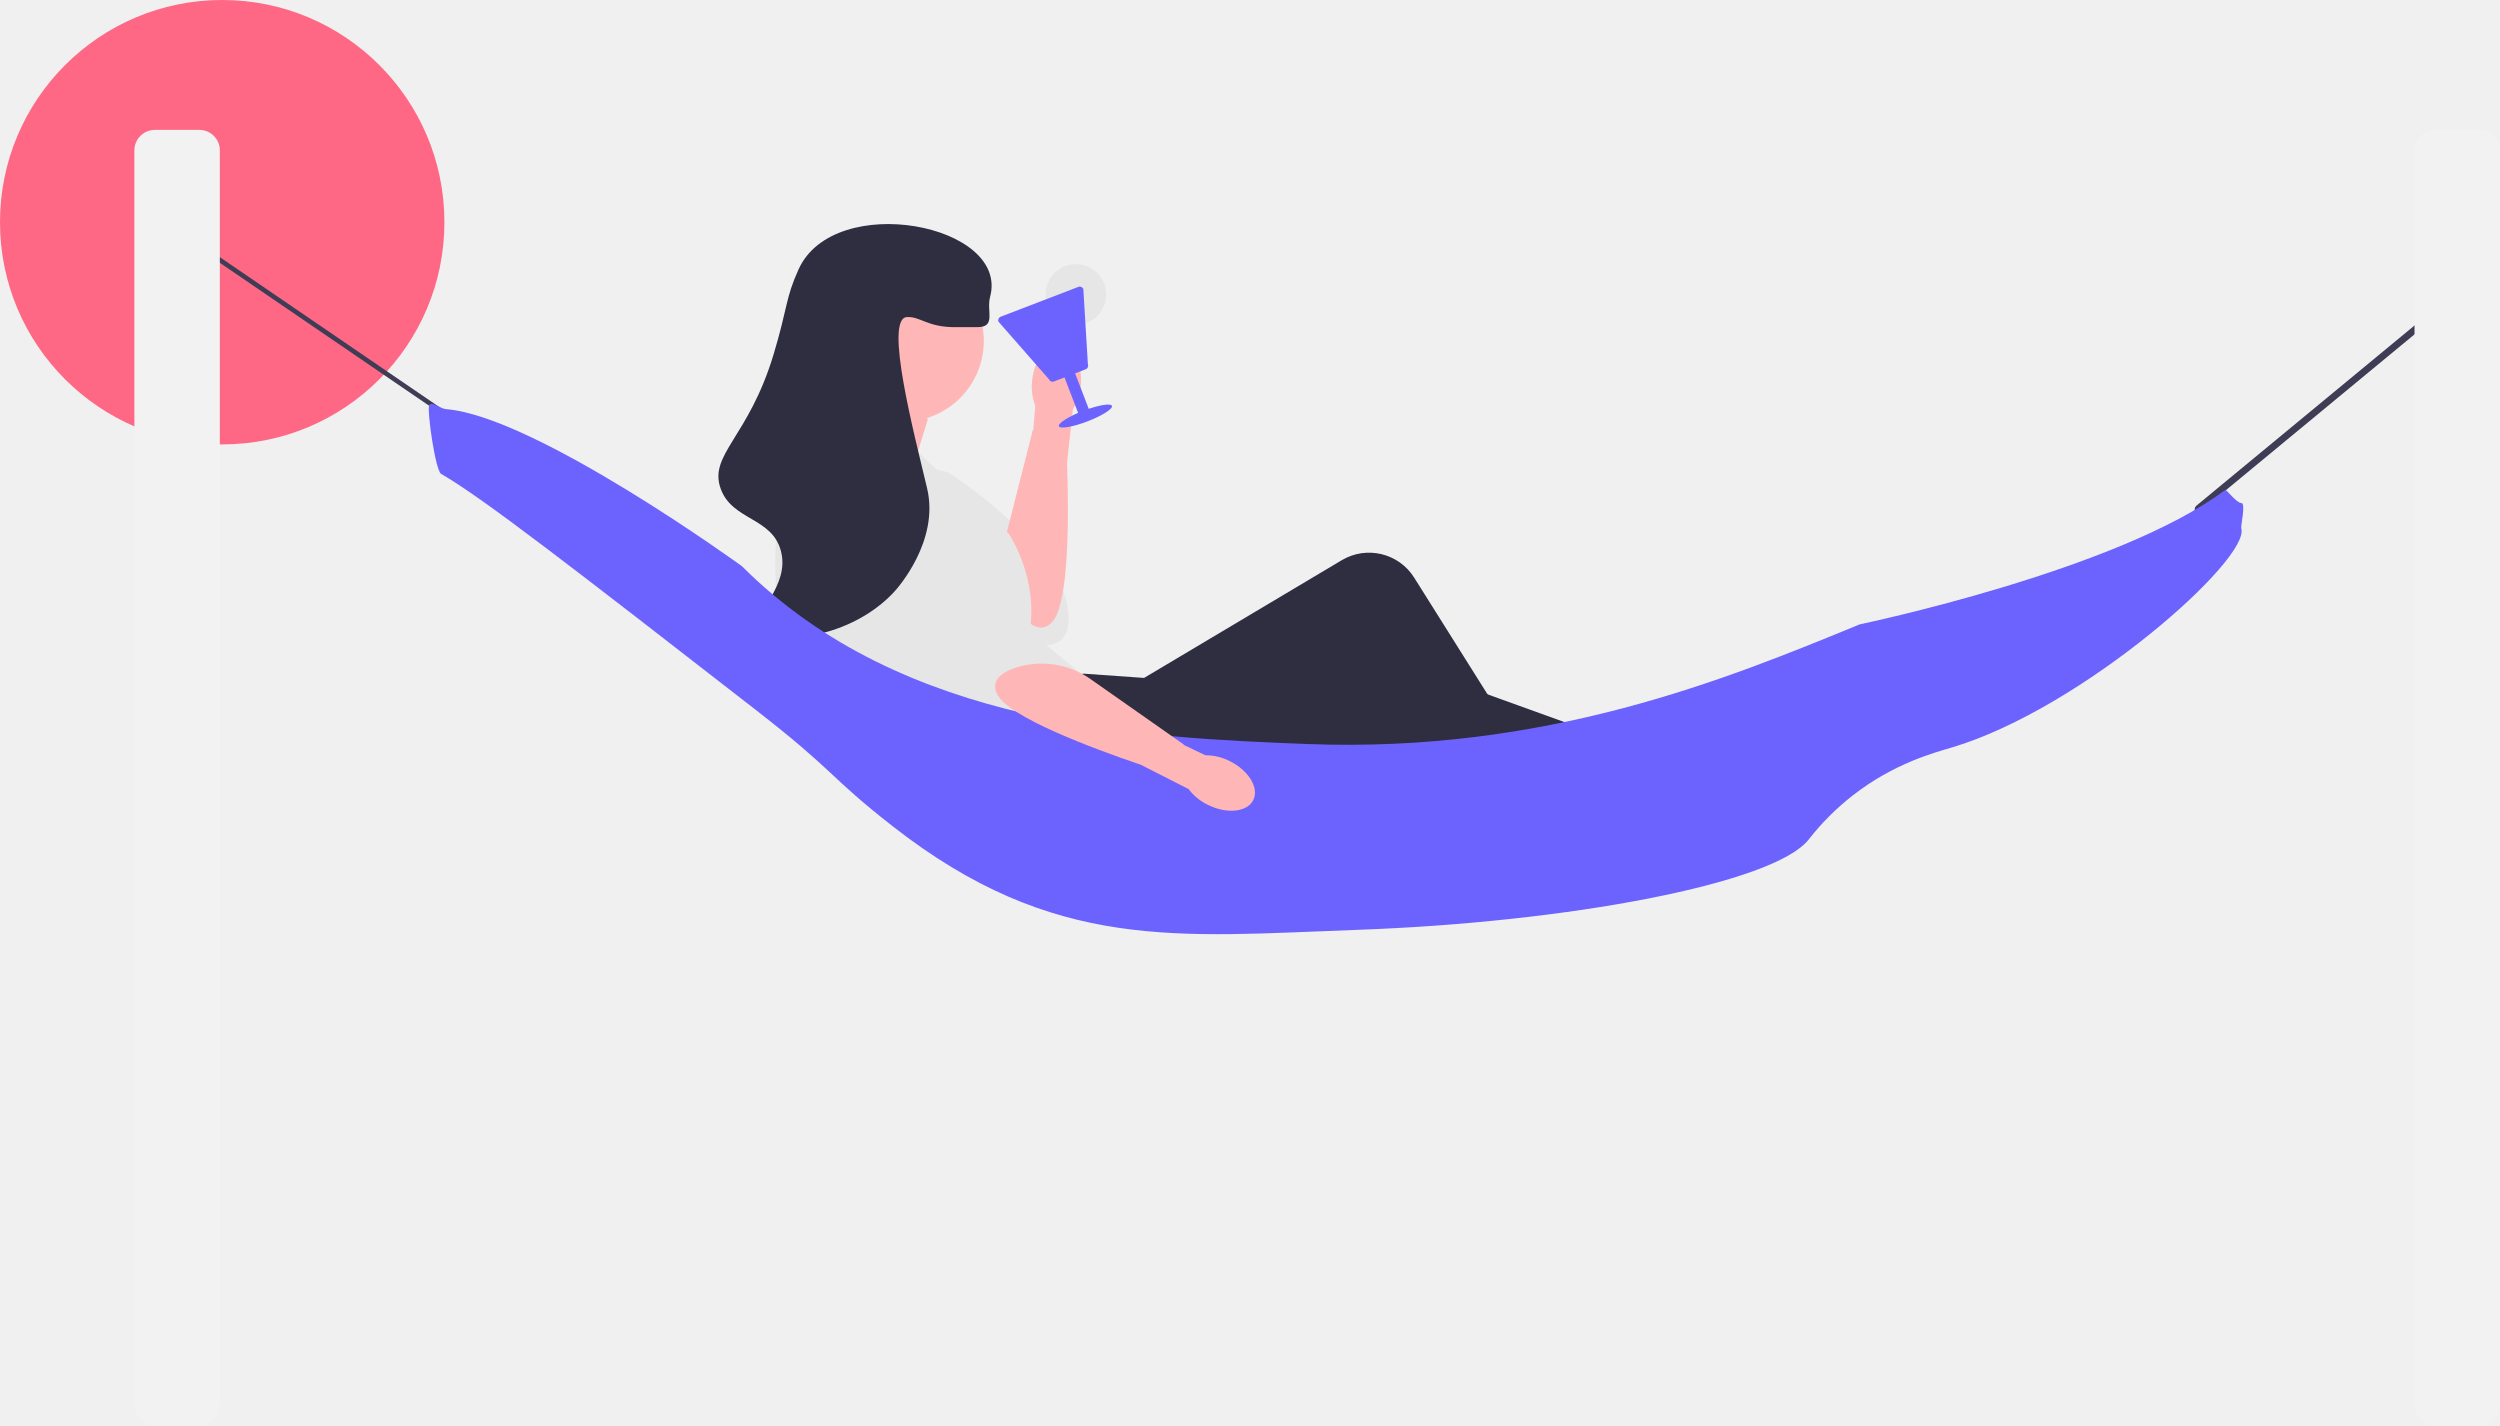
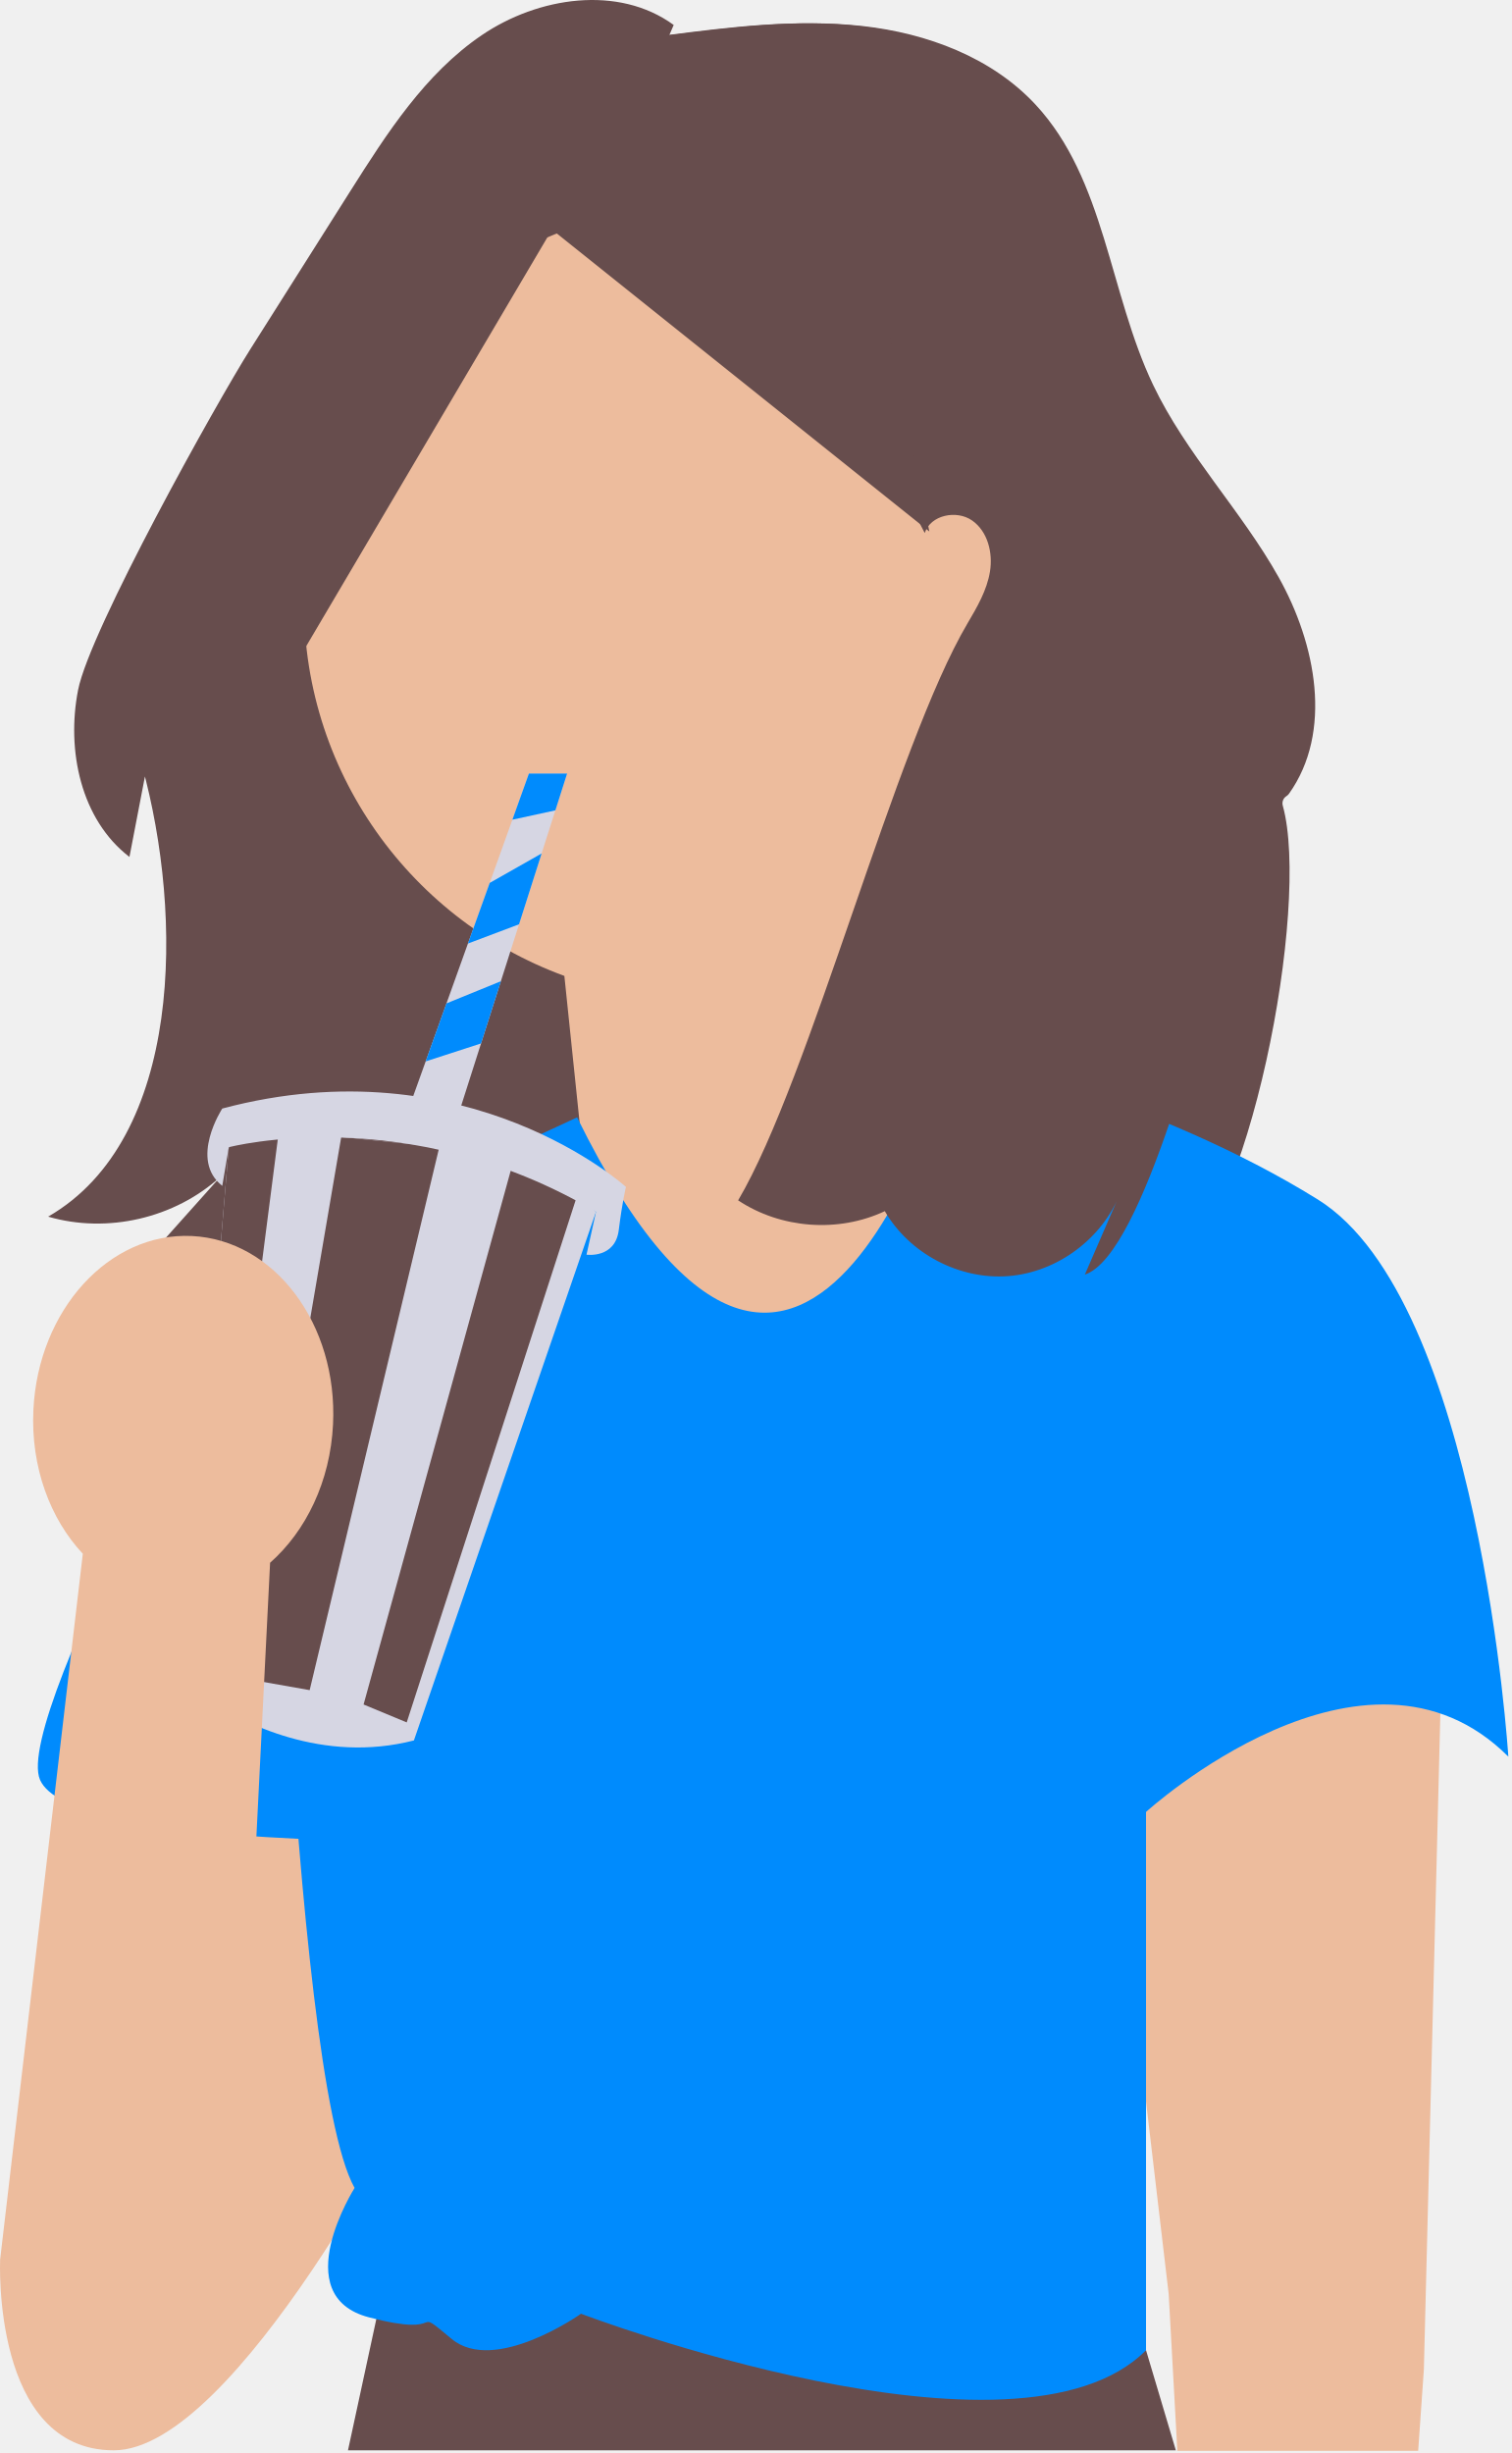
- <svg xmlns="http://www.w3.org/2000/svg" width="800.138" height="456.243" viewBox="0 0 800.138 456.243" role="img" artist="Katerina Limpitsouni" source="https://undraw.co/">
-   <g transform="translate(-555.693 -376.005)">
-     <circle cx="71.118" cy="71.118" r="71.118" transform="translate(555.693 376.005)" fill="#ff6884" />
-     <path d="M128.286,279.236a.653.653,0,0,1-.369-.116L36.655,216.793a.817.817,0,0,1-.226-1.062.664.664,0,0,1,.965-.249l91.262,62.327a.817.817,0,0,1,.226,1.062.689.689,0,0,1-.6.364Z" transform="translate(568.941 229.357)" fill="#3f3d56" />
-     <path d="M681.324,342.866c-.287,0-.564-.246-.705-.676a1.675,1.675,0,0,1,.337-1.7L770.513,266.5c.391-.322.87-.084,1.073.532a1.675,1.675,0,0,1-.337,1.7l-89.558,73.992A.574.574,0,0,1,681.324,342.866Z" transform="translate(577.59 197.457)" fill="#3f3d56" />
-     <g transform="translate(825.596 486.43)">
-       <path d="M279.456,314.567s-8.04,12.631-1.427,20.069,46.588,37.071,46.588,37.071,25.184,15.441,22.717-5.825-38.367-44.025-38.367-44.025l-29.511-7.29Z" transform="translate(-275.419 -281.114)" fill="#e6e6e6" />
-       <path d="M334.332,288.026c-4.3-.415-8.314,4.726-8.966,11.486a16.99,16.99,0,0,0,1.028,7.958l-.643,7.669-.132.013-8.954,35.215a27.069,27.069,0,0,0,4.889,23.562c3.136,3.927,6.829,6.324,10.19,2.783,5.577-5.876,5.4-34.594,4.812-51.015l1.848-17.068a16.989,16.989,0,0,0,2.532-7.616c.653-6.757-2.3-12.571-6.6-12.986Z" transform="translate(-264.947 -288.003)" fill="#ffb6b6" />
-     </g>
-     <path d="M303.083,310.146l-5.435,17.665-23.1-5.435-1.359-28.536Z" transform="translate(549.598 199.941)" fill="#ffb6b6" />
-     <path d="M274.383,313.262l29.894,2.718,11.978,11.7L332.813,341.8s9.512,13.588,6.794,31.253l16.306,13.588-40.765,41.792-51.636-43.151s-17.665-52.995,10.871-72.018Z" transform="translate(545.687 204.978)" fill="#e6e6e6" />
-     <path d="M333.3,380.862l11.866-1.359,19.259,1.359,63.273-37.679a17.06,17.06,0,0,1,23.172,5.579l50.926,81.018-16.306,10.871-50.277-51.636-62.7,51.636S308.836,473.958,303.4,421.3L333.3,380.862Z" transform="translate(557.434 212.114)" fill="#2f2e41" />
-     <path d="M358.43,421.286l101.913-9.512,88.935,17.26,12.977-13.183L430.448,368.292l-47.559,12.229Z" transform="translate(571.705 219.25)" fill="#2f2e41" />
-     <path d="M268.8,322.037s-9.351,11.694-3.576,19.8S307.557,383.7,307.557,383.7s23.378,18.058,23.212-3.35-33.413-47.894-33.413-47.894Z" transform="translate(547.044 207.254)" fill="#e6e6e6" />
-     <g transform="translate(785.618 447.716)">
-       <ellipse cx="25.799" cy="25.799" rx="25.799" ry="25.799" transform="translate(33.34 11.625)" fill="#ffb6b6" />
-       <path d="M326.6,290.252c-6.617-.016-6.992.028-8.062,0-8.207-.216-10.353-3.445-14.512-3.225-7.424.393,2.375,37.616,6.45,54.824,4,16.877-9.51,32-10.481,33.056-13.71,14.91-37.792,17.637-41.924,11.287-3.345-5.139,8.509-12.954,5.644-24.187-2.8-10.981-15.734-9.811-19.35-20.156-3.786-10.833,8.937-16.3,16.931-42.73,4.591-15.181,3.779-18.009,8.062-27.412,11.45-25.133,67.574-14.432,61.274,8.869-1.219,4.507,2.025,9.689-4.031,9.675Z" transform="translate(-243.674 -257.262)" fill="#2f2e41" />
-     </g>
-     <path d="M169.506,296.833c28.643,2.3,94.684,50.269,94.684,50.269C315.9,398.876,393.137,401.946,444.72,404c76.7,3.049,134.755-20.823,177.247-38.294,0,0,82.861-17.249,116.991-43.046.1-.324,3.754,4.318,5.077,4.219,1.583-.118-.2,7.455,0,8.046,3.278,9.692-50.893,57.778-92.526,70.169-5.672,1.688-18.539,5.05-31.729,15.318a81.175,81.175,0,0,0-14.224,14.224c-11.171,14.06-76.983,26.447-144.3,28.849-57.575,2.055-97.155,7.246-148.92-33.225-20.531-16.052-18.069-17.237-43.765-37.2-58.275-45.274-87.413-67.911-100.659-75.494-1.836-1.051-4.478-19.9-3.872-21.822C164.589,293.985,167.452,296.668,169.506,296.833Z" transform="translate(528.969 210.119)" fill="#6c63ff" />
-     <path d="M396.628,412.636c1.914-3.873-1.467-9.451-7.554-12.46a16.989,16.989,0,0,0-7.8-1.864l-6.941-3.324.035-.128L344.62,373.988a27.07,27.07,0,0,0-23.763-3.794c-4.785,1.538-8.337,4.139-6.219,8.539,3.514,7.3,30.423,17.33,45.984,22.61l15.3,7.787a16.99,16.99,0,0,0,6.221,5.071c6.085,3.009,12.57,2.309,14.485-1.564Z" transform="translate(560.186 219.42)" fill="#ffb6b6" />
-     <path d="M6.565,0H20.788a6.565,6.565,0,0,1,6.565,6.565V408.107a6.565,6.565,0,0,1-6.565,6.565H6.565A6.565,6.565,0,0,1,0,408.107V6.565A6.565,6.565,0,0,1,6.565,0Z" transform="translate(598.7 417.576)" fill="#f2f2f2" />
-     <path d="M6.565,0H20.788a6.565,6.565,0,0,1,6.565,6.565V408.107a6.565,6.565,0,0,1-6.565,6.565H6.565A6.565,6.565,0,0,1,0,408.107V6.565A6.565,6.565,0,0,1,6.565,0Z" transform="translate(1328.478 417.576)" fill="#f2f2f2" />
-     <g transform="translate(872.051 470.608) rotate(-21)">
-       <path d="M9.7,0A9.7,9.7,0,1,1,0,9.7,9.7,9.7,0,0,1,9.7,0Z" transform="translate(16.563)" fill="#e6e6e6" />
-       <path d="M1.212,0H27.887A1.212,1.212,0,0,1,29.1,1.212L21.824,24.249a1.212,1.212,0,0,1-1.212,1.212H9.7a1.212,1.212,0,0,1-1.212-1.212L0,1.212A1.212,1.212,0,0,1,1.212,0Z" transform="translate(0 7.715)" fill="#6c63ff" />
-       <path d="M0,0H3.637V15.762H0Z" transform="translate(13.337 30.752)" fill="#6c63ff" />
-       <path d="M9.094,0c5.022,0,9.094.814,9.094,1.819S14.116,3.637,9.094,3.637,0,2.823,0,1.819,4.071,0,9.094,0Z" transform="translate(6.062 45.301)" fill="#6c63ff" />
-     </g>
+ <svg xmlns="http://www.w3.org/2000/svg" width="467" height="758" viewBox="0 0 467 758" fill="none">
+   <g clip-path="url(#clip0_41_1071)">
+     <path d="M445.552 511.159L439.999 732.183L438.236 757.339H363.821L361.141 708.858L339.386 524.097L445.552 511.159Z" fill="#EDBC9D" />
+     <path d="M286.865 164.698C288.675 159.116 296.707 157.479 301.516 160.841C306.326 164.203 307.967 170.801 307.033 176.594C306.099 182.387 303.059 187.593 300.076 192.647C277.786 230.405 248.496 337.163 226.205 374.921C239.388 383.699 257.206 385.011 271.533 378.26C279.131 391.38 294.592 399.508 309.708 398.329C324.824 397.151 338.838 386.724 344.311 372.584C340.656 381.01 337.001 389.436 333.346 397.861C351.741 391.855 366.893 376.699 372.894 358.303C368.892 370.613 364.889 382.924 360.887 395.234C386.033 379.621 405.002 279.864 396.399 248.957C396.086 247.833 396.534 246.643 397.519 246.017L397.553 245.995C397.846 245.809 398.105 245.568 398.306 245.285C411.943 226.156 406.672 198.996 395.163 178.438C383.568 157.727 366.502 140.302 356.297 118.872C342.747 90.42 341.463 55.461 320.03 32.359C306.43 17.7 286.453 10.258 266.579 8.051C246.706 5.844 226.645 8.376 206.81 10.905L208.183 7.715C191.114 -4.736 166.284 -0.983 148.817 10.905C131.35 22.792 119.571 41.161 108.278 59.017C97.932 75.375 87.586 91.733 77.24 108.091C67.107 124.112 27.778 194.613 24.128 213.215C20.478 231.818 24.956 253.269 40.002 264.802C41.907 254.899 43.813 244.997 45.718 235.094L43.918 236.65C56.694 283.12 56.624 351.873 14.878 375.956C33.171 381.302 54.1 376.438 68.16 363.573L41.437 393.461C55.869 393.21 70.188 388.414 81.861 379.923L61.409 404.174L116.031 376.138L104.669 404.935C127.435 400.661 150.201 396.387 172.966 392.113" fill="#674D4D" />
+     <path d="M120.125 698.862L107.534 757.173H363.351L354.141 726.241L120.125 698.862Z" fill="#674D4D" />
+     <path d="M35.158 654.991L0.04 698.254C0.04 698.254 -2.604 757.173 35.158 757.173C72.921 757.173 128.76 646.764 128.76 646.764L89.485 547.422L26.176 531.872L35.158 654.991Z" fill="#EDBC9D" />
+     <path d="M338.969 192.128C342.12 124.503 289.852 67.129 222.228 63.978C154.603 60.828 97.228 113.096 94.077 180.72C91.523 235.565 125.42 283.661 174.396 301.564L190.779 459.103L316.135 364.165C316.135 364.165 291.613 329.746 279.377 291.654C313.441 271.265 336.984 234.757 338.969 192.128Z" fill="#EDBC9D" />
+     <path d="M294.959 325.287C294.959 325.287 250.532 491.888 178.338 345.279L82.918 389.54C82.918 389.54 89.582 640.552 109.574 676.094C109.574 676.094 88.471 709.414 114.016 716.078C139.562 722.742 126.234 711.635 139.562 722.742C152.89 733.849 179.546 714.967 179.546 714.967C179.546 714.967 314.376 766.393 354.141 726.242V559.906C354.141 559.906 421.673 498.386 466.1 542.813C466.1 542.813 457.214 401.758 407.234 370.659C357.254 339.56 294.959 325.287 294.959 325.287Z" fill="#008BFD" />
+     <path d="M103.465 401.202L82.917 389.54C82.917 389.54 3.504 530.04 12.39 550.032C21.275 570.024 125.678 568.914 125.678 568.914L103.465 401.202Z" fill="#008BFD" />
+     <path d="M205.699 10.905C225.534 8.376 245.595 5.844 265.468 8.051C285.342 10.258 305.319 17.7 318.919 32.359C340.353 55.461 341.636 90.42 355.186 118.872C365.392 140.302 382.457 157.727 394.052 178.438C405.561 198.996 410.832 226.155 397.196 245.285C396.994 245.568 396.735 245.809 396.442 245.995C395.447 246.628 394.977 247.849 395.33 248.975C404.147 277.13 391.891 310.64 366.776 326.234C370.778 313.924 374.781 301.613 378.783 289.303C372.782 307.699 353.63 387.855 335.236 393.861C338.891 385.436 342.545 377.01 346.2 368.584C340.727 382.724 326.713 393.151 311.597 394.329C296.482 395.508 281.02 387.38 273.422 374.26C259.095 381.011 241.277 379.699 228.094 370.921C250.385 333.163 276.675 230.405 298.965 192.647C301.949 187.593 304.989 182.387 305.922 176.594C306.856 170.801 305.215 164.203 300.405 160.841C295.596 157.479 287.564 159.116 285.755 164.698" fill="#674D4D" />
+     <path d="M184.169 374.467L127.903 537.814C99.714 545.067 75.035 532.46 63.595 524.975C59.252 522.143 56.82 520.043 56.82 520.043L71.258 347.889L86.186 349.4L164.222 357.33L184.169 374.467Z" fill="#D6D6E3" />
+     <path d="M175.24 239.043L171.619 250.406L167.365 263.734L160.39 285.614L154.781 303.207L148.65 322.433L140.531 347.889L125.681 344.302L131.534 327.986L137.965 310.06L144.596 291.567L151.327 272.83L158.335 253.293L163.444 239.043H175.24Z" fill="#D6D6E3" />
+     <path d="M86.186 349.4L63.595 524.975C59.252 522.143 56.82 520.043 56.82 520.043L71.258 347.889L86.186 349.4Z" fill="#674D4D" />
+     <path d="M135.755 354.442L95.693 522.265L76.812 518.933L105.445 351.354" fill="#674D4D" />
+     <path d="M178.338 369.458L125.681 532.238L112.353 526.707L159.179 356.819" fill="#674D4D" />
+     <path d="M175.24 239.043L171.619 250.406L158.335 253.293L163.444 239.043H175.24Z" fill="#008BFD" />
+     <path d="M167.365 263.733L160.39 285.613L144.596 291.567L151.327 272.83L167.365 263.733Z" fill="#008BFD" />
+     <path d="M154.781 303.207L148.65 322.433L131.534 327.986L137.965 310.06L154.781 303.207Z" fill="#008BFD" />
+     <path d="M83.463 482.903L72.941 693.216L0.04 698.254L25.591 480.13C15.507 469.37 9.473 453.323 10.319 435.666C11.8 404.769 33.728 380.715 59.298 381.94C84.867 383.165 104.396 409.205 102.915 440.102C102.069 457.76 94.529 473.156 83.463 482.903Z" fill="#EDBC9D" />
+     <path d="M287.184 164.24L170.564 70.943L86.805 212.921V123.338L183.892 29.848L261.639 37.623L287.184 164.24Z" fill="#674D4D" />
+     <path d="M68.687 342.551C68.687 342.551 58.344 358.336 68.687 366.441L70.701 354.496C70.701 354.496 126.048 339.951 184.173 374.464L181.237 387.709C181.237 387.709 190.097 388.985 191.208 380.099C192.319 371.214 193.429 366.771 193.429 366.771C193.429 366.771 144.56 322.344 68.687 342.551Z" fill="#D6D6E3" />
  </g>
+   <defs>
+     <clipPath id="clip0_41_1071">
+       <rect width="466.1" height="757.339" fill="white" />
+     </clipPath>
+   </defs>
</svg>
